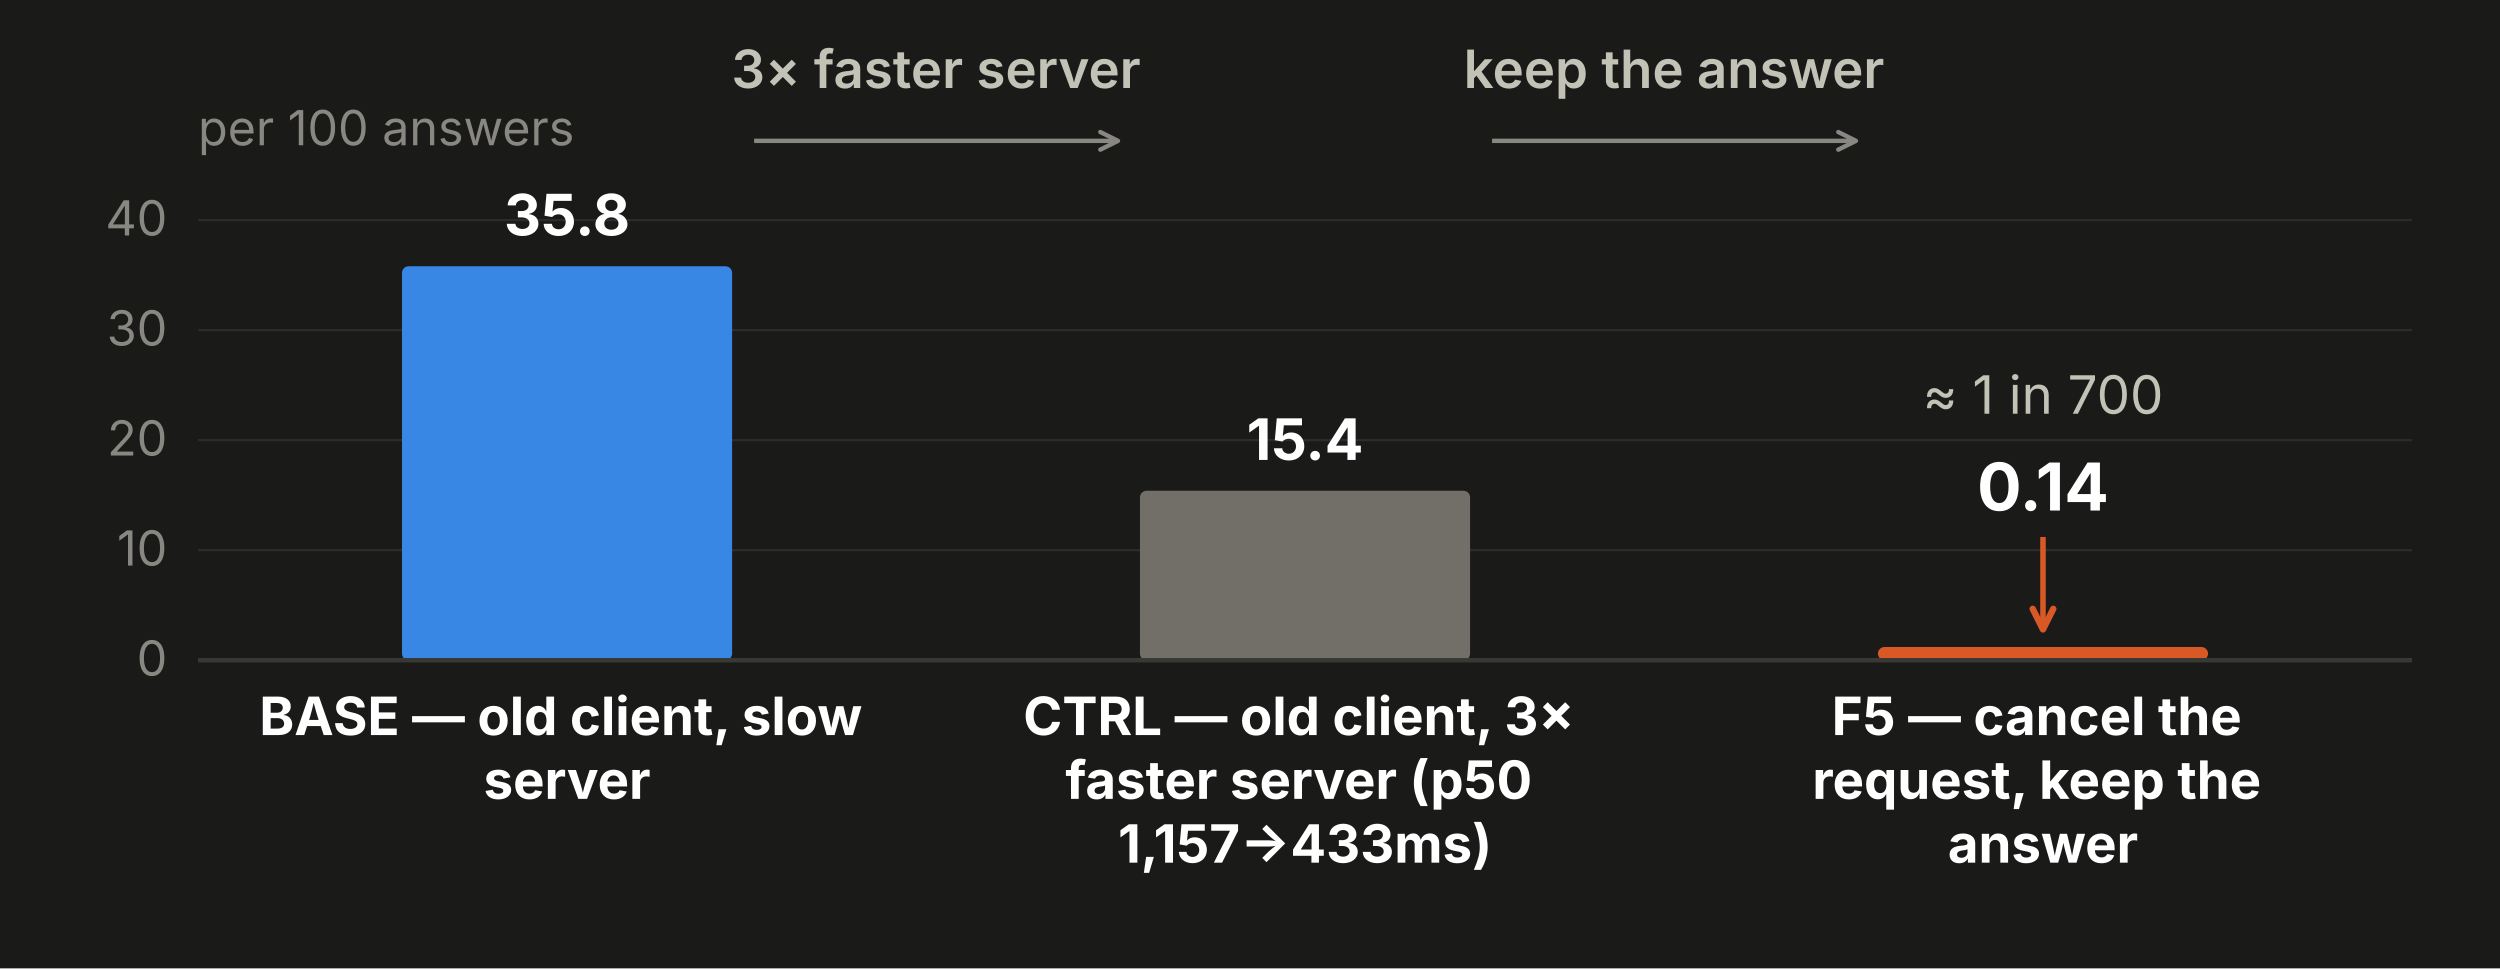
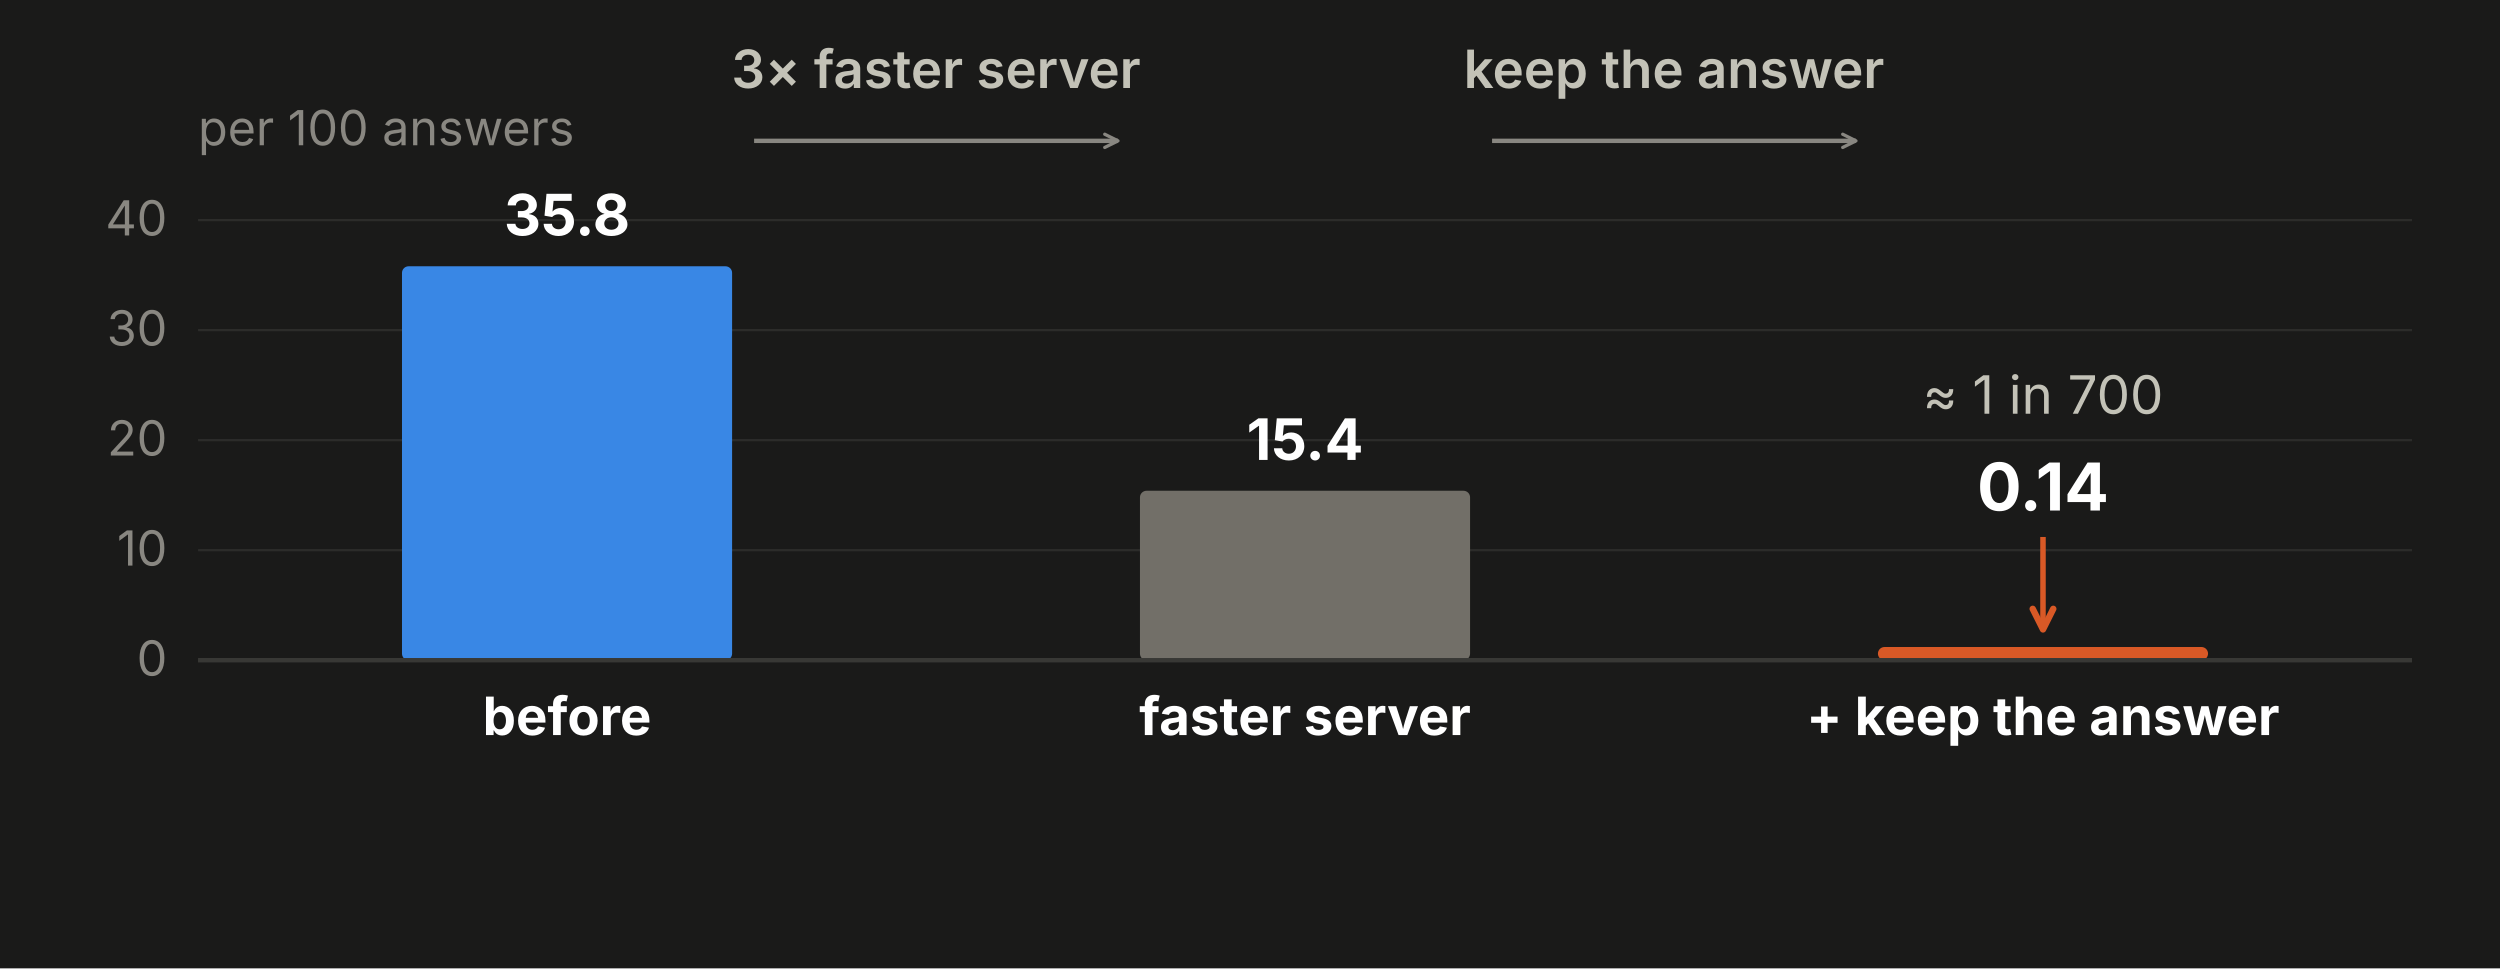
<svg xmlns="http://www.w3.org/2000/svg" viewBox="0 0 1136 440" width="1136" height="440" role="img" aria-labelledby="t d" font-family="system-ui, -apple-system, &quot;Segoe UI&quot;, sans-serif">
  <rect x="0" y="0" width="1136" height="440" fill="#1a1a19" />
  <defs>
-     <marker id="jitter-arrow" viewBox="0 0 12 12" markerWidth="12" markerHeight="12" refX="10" refY="6" orient="auto" markerUnits="userSpaceOnUse">
+     <marker id="jitter-arrow" viewBox="0 0 12 12" markerWidth="9" markerHeight="9" refX="10" refY="6" orient="auto" markerUnits="userSpaceOnUse">
      <path d="M2,2 L10,6 L2,10" fill="none" stroke="#898781" stroke-width="2" stroke-linecap="round" stroke-linejoin="round" />
    </marker>
    <marker id="jitter-pointer" viewBox="0 0 12 12" markerWidth="14" markerHeight="14" refX="10" refY="6" orient="auto" markerUnits="userSpaceOnUse">
      <path d="M2,2 L10,6 L2,10" fill="none" stroke="#d95926" stroke-width="2.5" stroke-linecap="round" stroke-linejoin="round" />
    </marker>
  </defs>
  <line x1="90" y1="300" x2="1096" y2="300" stroke="#2c2c2a" stroke-width="1" />
  <text x="76" y="307" text-anchor="end" fill="#898781" font-size="22">0</text>
  <line x1="90" y1="250" x2="1096" y2="250" stroke="#2c2c2a" stroke-width="1" />
  <text x="76" y="257" text-anchor="end" fill="#898781" font-size="22">10</text>
  <line x1="90" y1="200" x2="1096" y2="200" stroke="#2c2c2a" stroke-width="1" />
  <text x="76" y="207" text-anchor="end" fill="#898781" font-size="22">20</text>
  <line x1="90" y1="150" x2="1096" y2="150" stroke="#2c2c2a" stroke-width="1" />
  <text x="76" y="157" text-anchor="end" fill="#898781" font-size="22">30</text>
  <line x1="90" y1="100" x2="1096" y2="100" stroke="#2c2c2a" stroke-width="1" />
  <text x="76" y="107" text-anchor="end" fill="#898781" font-size="22">40</text>
  <text x="90" y="66" fill="#898781" font-size="22">per 100 answers</text>
  <rect x="182.667" y="121" width="150" height="179" rx="3" fill="#3987e5" />
  <text x="257.667" y="107" text-anchor="middle" fill="#ffffff" font-size="26" font-weight="700">35.8</text>
  <text x="257.667" y="334" text-anchor="middle" fill="#ffffff" font-size="24" font-weight="700">
-     <tspan x="257.667" y="334">BASE — old client, slow</tspan>
-     <tspan x="257.667" y="363">server</tspan>
+     <tspan x="257.667" y="334">before</tspan>
  </text>
  <rect x="518" y="223" width="150" height="77" rx="3" fill="#726f68" />
  <text x="593" y="209" text-anchor="middle" fill="#ffffff" font-size="26" font-weight="700">15.4</text>
  <text x="593" y="334" text-anchor="middle" fill="#ffffff" font-size="24" font-weight="700">
-     <tspan x="593" y="334">CTRL — old client, 3×</tspan>
-     <tspan x="593" y="363">faster server (p50</tspan>
-     <tspan x="593" y="392">1,157→433ms)</tspan>
+     <tspan x="593" y="334">faster server</tspan>
  </text>
  <rect x="853.333" y="294" width="150" height="6" rx="3" fill="#d95926" />
  <line x1="928.333" y1="244" x2="928.333" y2="286" stroke="#d95926" stroke-width="2.5" marker-end="url(#jitter-pointer)" />
  <text x="928.333" y="232" text-anchor="middle" fill="#ffffff" font-size="30" font-weight="700">0.14</text>
  <text x="928.333" y="188" text-anchor="middle" fill="#c3c2b7" font-size="24">≈ 1 in 700</text>
  <text x="928.333" y="334" text-anchor="middle" fill="#ffffff" font-size="24" font-weight="700">
-     <tspan x="928.333" y="334">F5 — cancel the</tspan>
-     <tspan x="928.333" y="363">request, keep the</tspan>
-     <tspan x="928.333" y="392">answer</tspan>
+     <tspan x="928.333" y="334">+ keep the answer</tspan>
  </text>
  <line x1="90" y1="300" x2="1096" y2="300" stroke="#383835" stroke-width="2" />
  <text x="425.333" y="40" text-anchor="middle" fill="#c3c2b7" font-size="24" font-weight="600">3× faster server</text>
  <line x1="342.667" y1="64" x2="508" y2="64" stroke="#898781" stroke-width="2" marker-end="url(#jitter-arrow)" />
  <text x="760.667" y="40" text-anchor="middle" fill="#c3c2b7" font-size="24" font-weight="600">keep the answer</text>
  <line x1="678" y1="64" x2="843.333" y2="64" stroke="#898781" stroke-width="2" marker-end="url(#jitter-arrow)" />
</svg>
